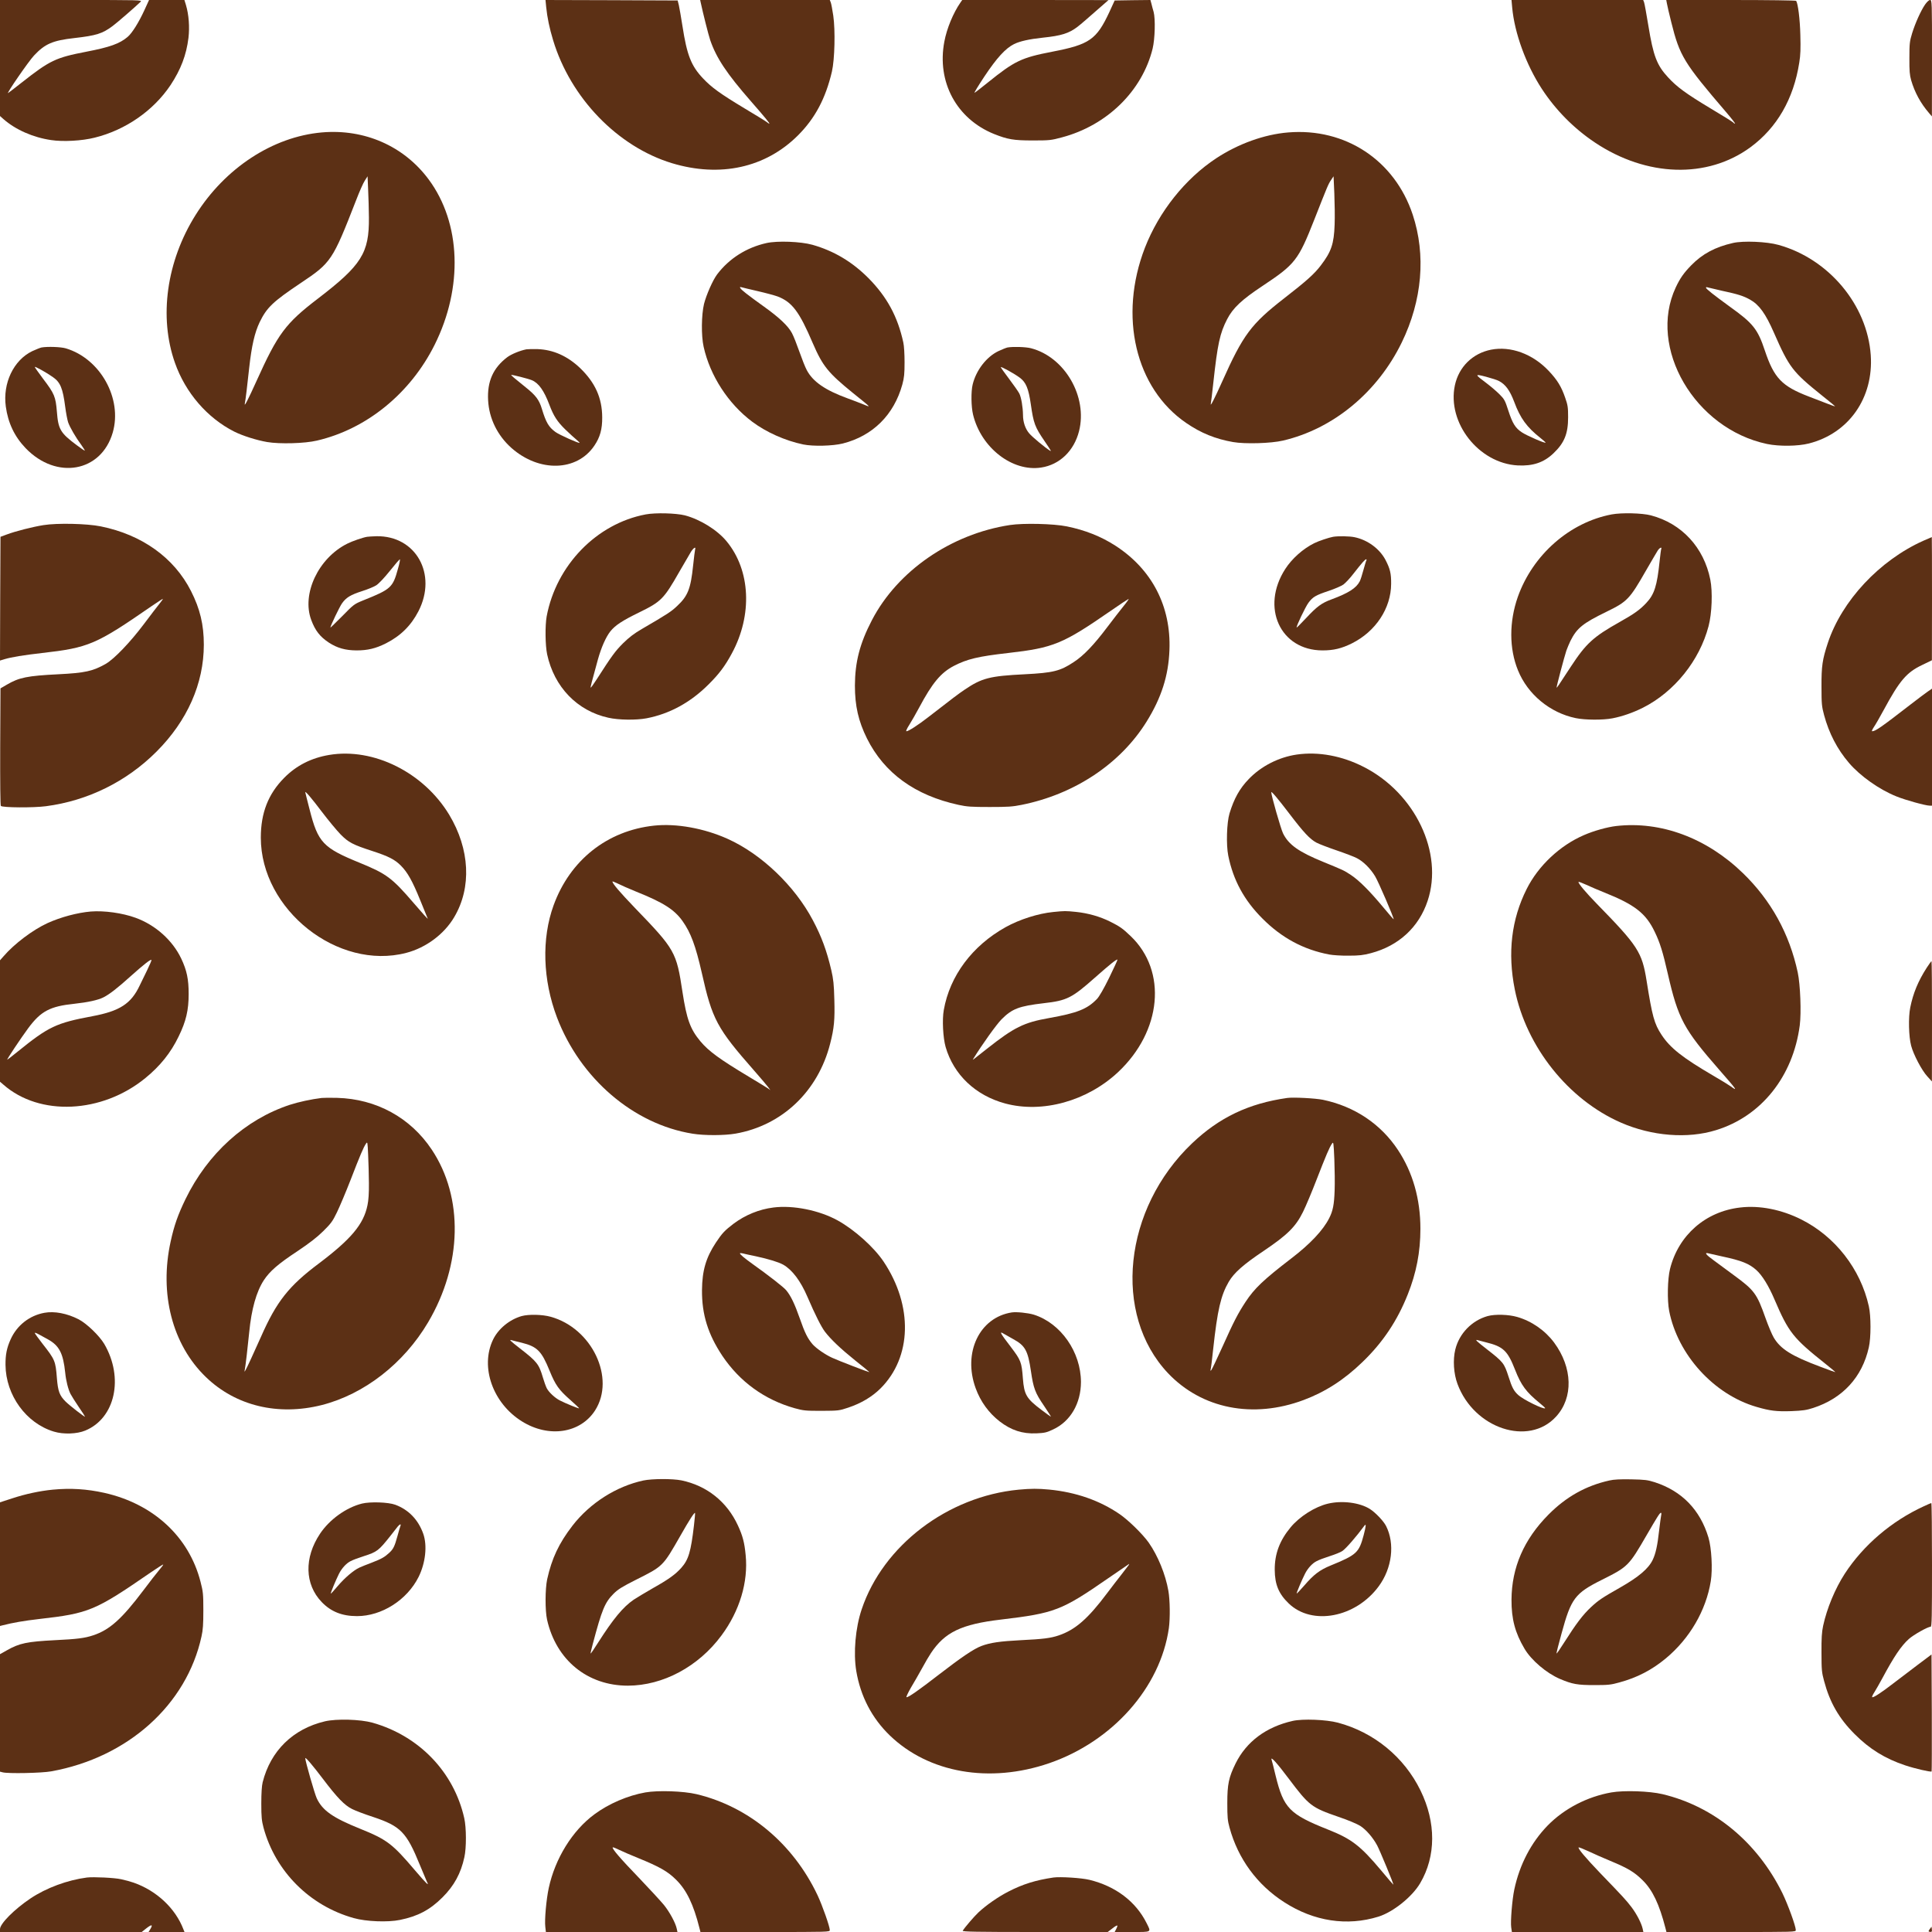
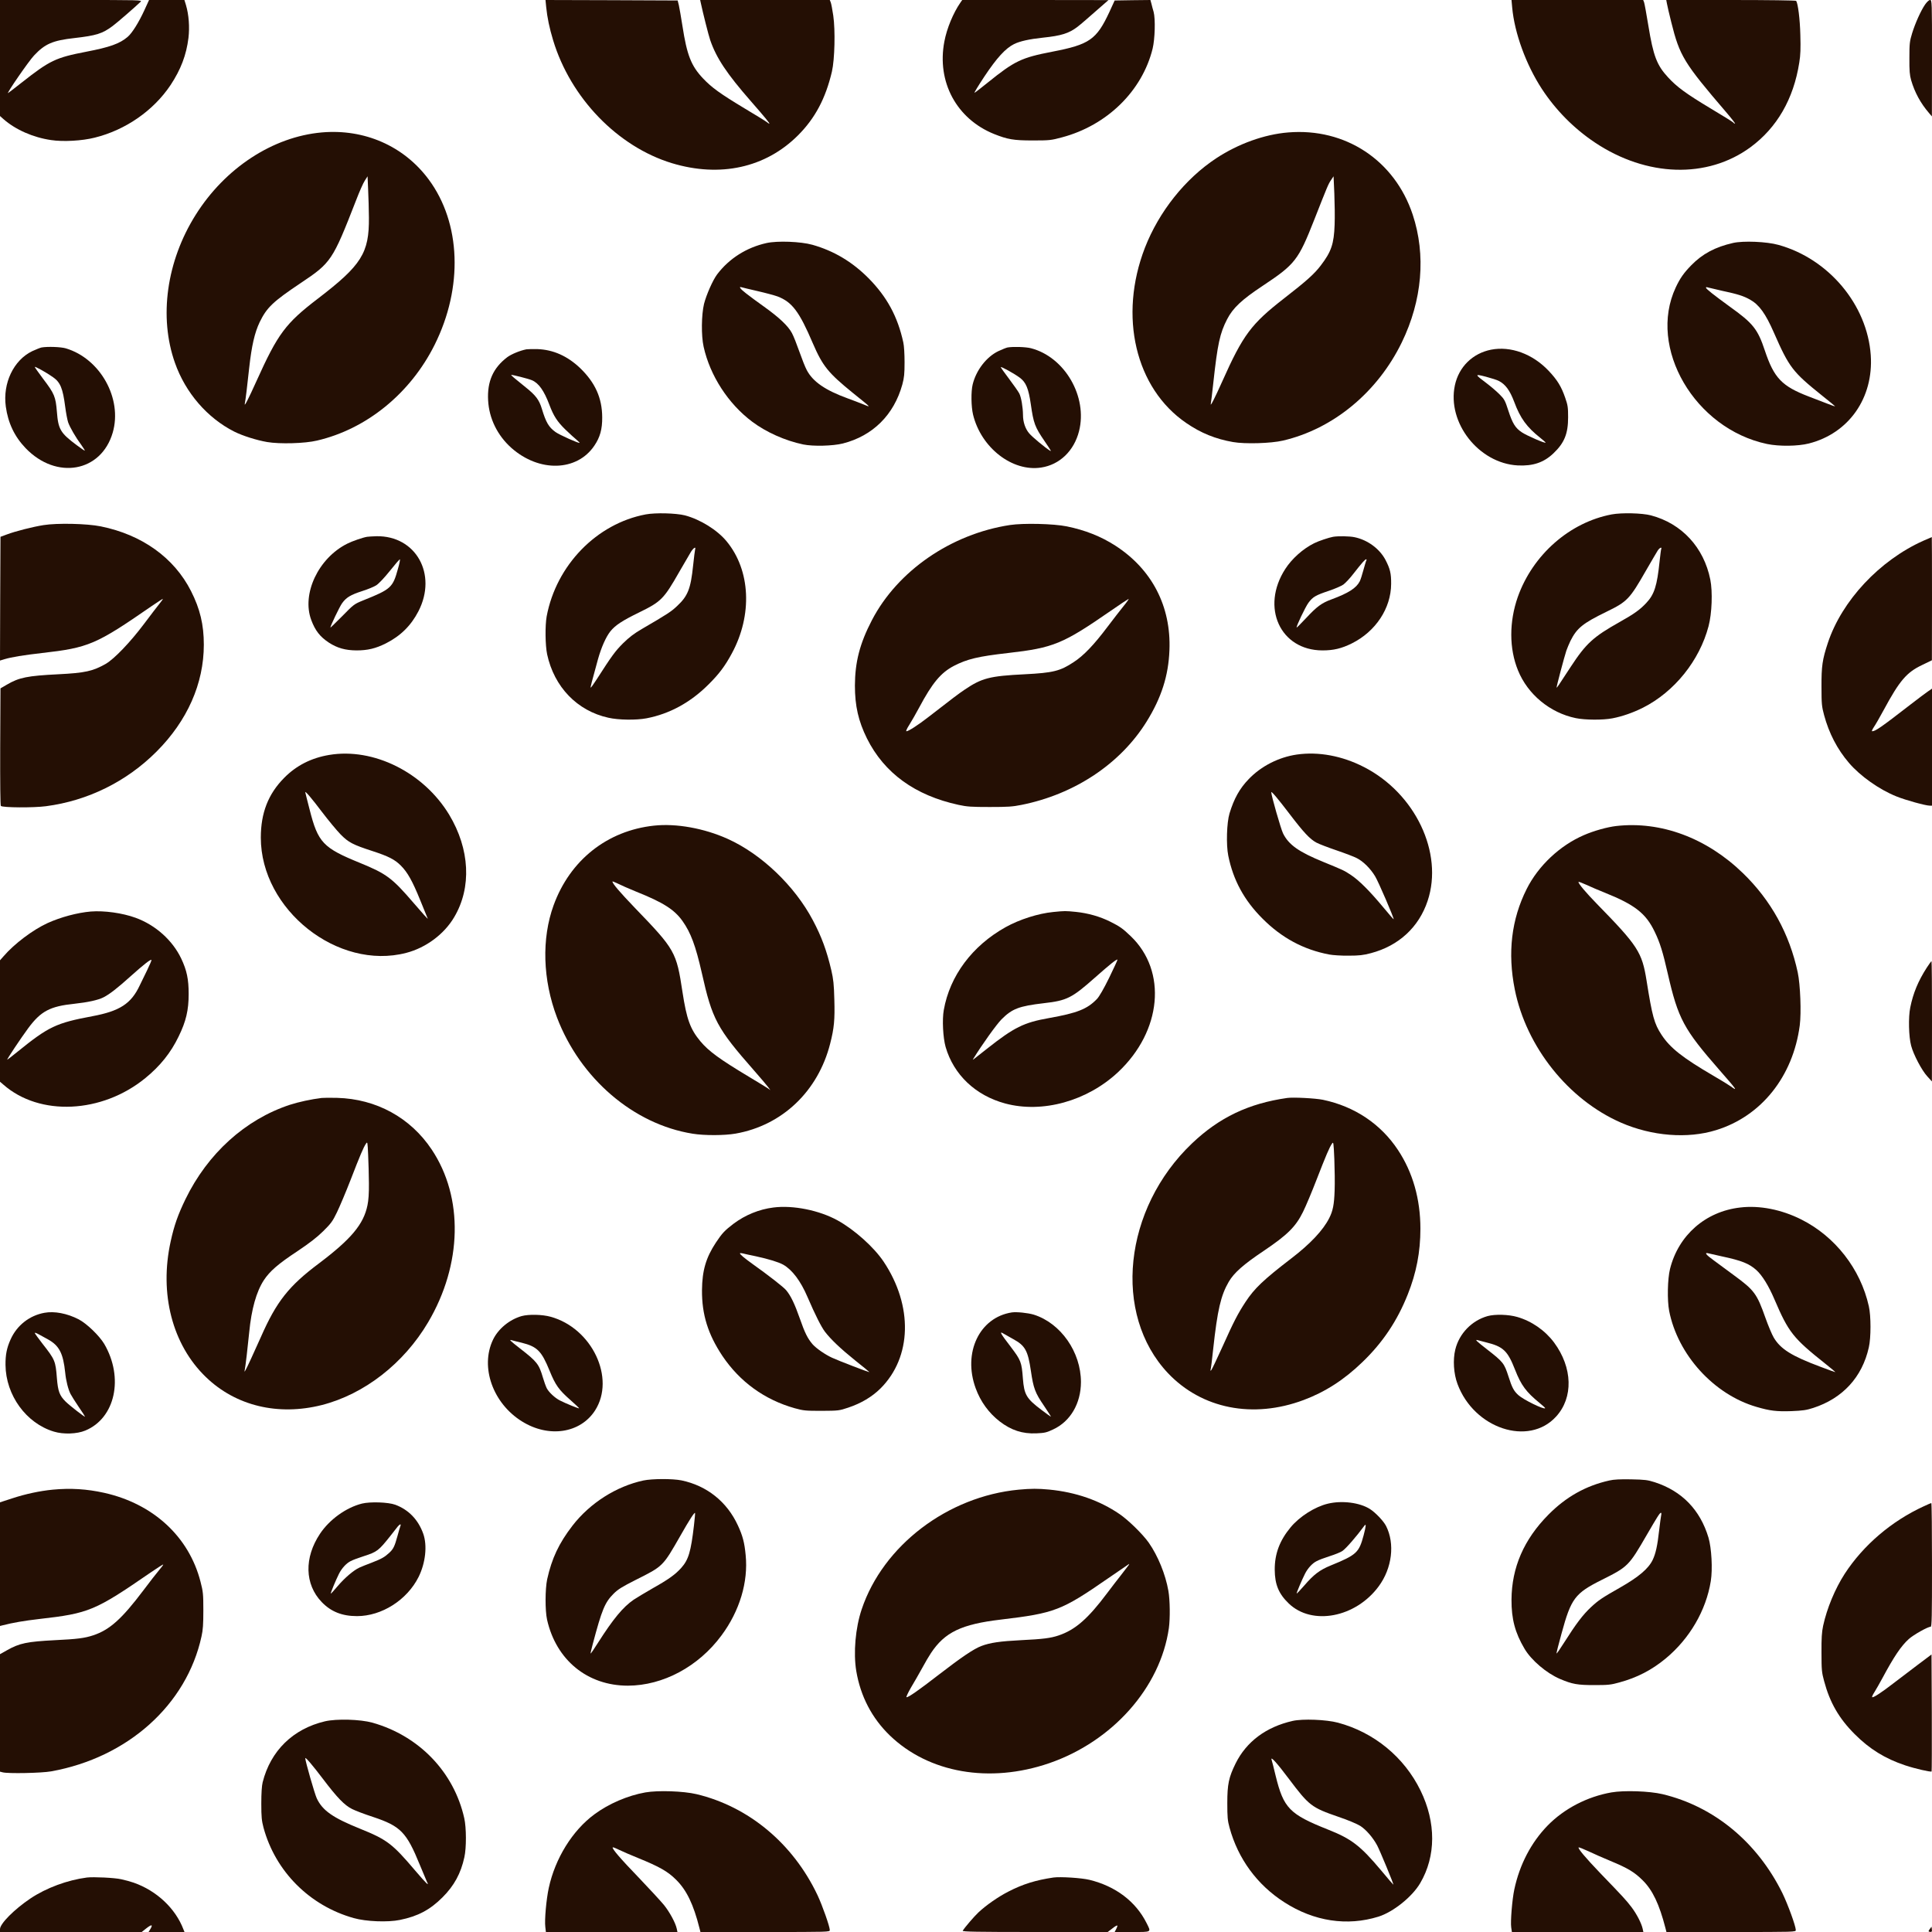
<svg xmlns="http://www.w3.org/2000/svg" version="1.0" width="2000pt" height="2000pt" viewBox="0 0 2000 2000" preserveAspectRatio="xMidYMid meet">
-   <g transform="translate(0,2000) scale(0.1,-0.1)" fill="#5c3015" stroke="none">
+   <g transform="translate(0,2000) scale(0.1,-0.1)" fill="#240f04" stroke="none">
    <path d="M0 19400 l0 -601 36 -32 c125 -110 307 -190 493 -217 124 -19 321 -8 451 25 320 79 609 280 786 545 106 161 163 310 185 488 13 112 4 239 -26 340 l-16 52 -183 0 -183 0 -49 -107 c-58 -126 -127 -237 -174 -276 -81 -69 -185 -106 -425 -152 -320 -62 -377 -89 -672 -321 -70 -55 -133 -104 -139 -107 -24 -14 212 329 268 388 113 121 193 156 418 181 226 26 289 45 395 124 44 32 234 197 290 251 19 19 7 19 -718 19 l-737 0 0 -600z" />
    <path d="M5654 19928 c11 -110 34 -220 72 -345 181 -598 668 -1101 1229 -1272 499 -151 970 -48 1306 288 177 177 286 383 351 660 29 126 36 427 14 579 -9 62 -21 124 -26 137 l-10 25 -671 0 -671 0 7 -32 c20 -95 79 -331 97 -383 64 -186 171 -347 423 -635 147 -168 197 -230 189 -230 -4 0 -15 6 -23 14 -9 8 -114 73 -235 145 -252 152 -338 214 -429 310 -122 129 -166 241 -212 540 -15 95 -32 193 -38 219 l-12 47 -684 3 -684 2 7 -72z" />
    <path d="M9942 19973 c-74 -107 -141 -268 -166 -403 -80 -418 126 -800 514 -957 141 -56 202 -67 400 -67 176 0 191 2 303 32 467 124 831 480 939 919 24 101 30 307 10 381 -7 23 -17 60 -22 82 l-11 40 -185 -2 -185 -3 -55 -120 c-133 -285 -206 -336 -590 -410 -321 -62 -390 -95 -669 -320 -66 -53 -127 -101 -136 -105 -9 -5 37 71 102 169 128 192 217 290 307 335 59 29 155 51 297 66 193 20 271 45 360 113 34 26 102 85 290 250 l30 26 -757 1 -757 0 -19 -27z" />
    <path d="M15654 19923 c24 -266 144 -593 307 -843 144 -220 332 -410 549 -555 536 -358 1164 -377 1611 -49 274 202 446 499 505 876 13 79 15 144 11 288 -4 162 -24 321 -43 351 -3 5 -288 9 -675 9 l-670 0 7 -37 c3 -21 24 -108 45 -193 87 -350 130 -420 567 -930 57 -66 98 -120 93 -120 -5 0 -13 4 -16 10 -3 5 -111 73 -241 150 -251 151 -345 220 -436 319 -116 125 -153 221 -204 534 -20 122 -40 232 -45 245 l-9 22 -681 0 -682 0 7 -77z" />
    <path d="M19929 19954 c-45 -65 -103 -195 -135 -299 -25 -82 -28 -104 -28 -255 -1 -134 3 -177 18 -230 37 -127 98 -239 185 -340 l30 -35 1 603 c0 590 0 602 -20 602 -11 0 -31 -18 -51 -46z" />
    <path d="M3330 18629 c-506 -45 -1000 -368 -1305 -854 -301 -479 -382 -1056 -214 -1531 109 -310 335 -571 614 -712 88 -44 231 -89 341 -108 129 -22 390 -15 515 15 513 119 966 487 1218 991 297 595 273 1261 -61 1712 -257 347 -666 526 -1108 487z m489 -881 c3 -368 -76 -493 -529 -840 -335 -256 -414 -363 -635 -853 -83 -184 -128 -272 -121 -235 9 45 25 182 46 375 25 225 56 361 108 470 74 152 137 212 425 405 315 210 330 233 571 851 35 92 77 187 93 210 l28 44 6 -140 c4 -77 7 -206 8 -287z" />
    <path d="M13335 18629 c-246 -20 -516 -117 -744 -267 -322 -212 -593 -552 -739 -927 -274 -708 -99 -1454 428 -1814 151 -104 305 -166 484 -197 124 -22 394 -14 517 15 520 121 978 499 1230 1016 212 436 252 905 113 1324 -187 562 -697 899 -1289 850z m481 -954 c-7 -200 -34 -280 -144 -424 -67 -88 -149 -161 -382 -342 -338 -263 -422 -375 -638 -859 -77 -172 -126 -268 -118 -230 3 14 15 111 26 215 44 404 68 515 143 660 60 117 152 203 368 346 336 223 369 265 534 684 138 351 145 368 173 410 l27 40 8 -180 c4 -99 6 -243 3 -320z" />
    <path d="M7935 17484 c-207 -46 -387 -160 -511 -324 -45 -59 -112 -212 -136 -306 -27 -113 -30 -328 -4 -444 66 -298 254 -589 502 -775 145 -109 342 -197 529 -236 102 -21 306 -16 410 10 310 79 529 296 616 611 19 71 23 110 23 230 0 83 -5 171 -13 205 -58 267 -169 472 -360 665 -170 171 -359 283 -581 346 -122 34 -362 43 -475 18z m-90 -498 c83 -19 175 -44 205 -55 150 -58 224 -156 364 -484 103 -238 159 -307 419 -518 197 -159 190 -150 92 -110 -27 11 -95 37 -150 57 -233 85 -360 173 -423 292 -17 31 -51 118 -77 192 -26 74 -60 161 -77 192 -39 74 -133 162 -288 273 -69 49 -153 111 -187 138 -62 48 -80 74 -45 63 9 -3 85 -21 167 -40z" />
    <path d="M17941 17485 c-186 -42 -318 -113 -434 -232 -77 -79 -115 -133 -160 -229 -292 -624 197 -1462 945 -1620 125 -26 318 -24 433 5 414 105 671 472 641 914 -36 521 -435 998 -956 1142 -120 34 -364 44 -469 20z m-111 -496 c164 -35 219 -53 287 -91 94 -53 160 -144 247 -343 158 -360 193 -405 498 -650 76 -60 136 -110 135 -112 -2 -1 -36 11 -77 27 -41 16 -129 50 -195 75 -279 107 -360 191 -455 475 -74 223 -122 283 -361 454 -168 122 -249 186 -249 198 0 6 8 7 17 3 10 -3 78 -19 153 -36z" />
    <path d="M430 16403 c-14 -3 -57 -20 -96 -38 -193 -93 -307 -331 -274 -573 23 -170 90 -311 205 -431 319 -332 783 -249 902 161 102 352 -129 766 -486 872 -51 15 -188 20 -251 9z m118 -307 c77 -54 102 -115 127 -307 8 -63 22 -135 30 -160 18 -52 78 -156 138 -237 21 -30 37 -55 35 -57 -2 -2 -39 23 -83 56 -170 127 -192 164 -206 346 -13 157 -25 187 -143 342 -47 63 -86 118 -86 122 0 10 127 -61 188 -105z" />
    <path d="M10430 16403 c-14 -3 -57 -20 -95 -38 -123 -59 -230 -197 -266 -345 -18 -73 -16 -229 4 -312 83 -343 406 -594 705 -548 191 29 340 172 392 376 91 357 -147 768 -497 859 -53 14 -185 18 -243 8z m127 -313 c64 -48 90 -110 114 -275 28 -197 42 -235 142 -381 71 -105 73 -109 56 -99 -44 26 -184 142 -214 178 -41 47 -65 118 -65 191 -1 81 -18 184 -39 224 -11 20 -58 88 -105 150 -47 62 -86 117 -86 121 0 11 141 -67 197 -109z" />
    <path d="M5450 16384 c-67 -13 -156 -50 -198 -81 -147 -111 -210 -252 -199 -448 10 -187 96 -362 240 -491 288 -256 680 -245 860 23 59 87 82 171 81 293 -1 201 -73 360 -230 511 -131 124 -277 189 -439 195 -49 1 -101 0 -115 -2z m-63 -285 c47 -12 101 -27 119 -35 70 -29 126 -108 181 -254 44 -117 82 -175 166 -257 45 -43 97 -91 115 -105 17 -15 32 -29 32 -32 0 -11 -211 83 -250 112 -70 51 -98 99 -141 241 -28 92 -63 138 -164 219 -121 97 -161 131 -152 131 5 1 47 -8 94 -20z" />
    <path d="M15435 16380 c-191 -38 -333 -178 -374 -368 -83 -388 247 -808 650 -830 158 -8 271 30 371 126 112 107 151 202 151 372 0 102 -3 125 -30 202 -40 117 -83 186 -172 280 -166 175 -393 258 -596 218z m80 -323 c69 -35 115 -98 160 -217 63 -170 130 -262 273 -375 28 -22 51 -43 52 -47 0 -12 -194 72 -245 106 -68 45 -97 91 -141 226 -34 106 -41 118 -93 170 -31 31 -90 81 -131 112 -127 95 -127 99 -7 68 56 -15 116 -34 132 -43z" />
    <path d="M6685 14675 c-508 -95 -927 -526 -1026 -1056 -17 -95 -15 -299 5 -393 73 -338 311 -585 634 -656 106 -24 287 -26 394 -6 240 46 456 164 643 351 109 108 171 191 241 321 215 397 194 860 -54 1160 -97 118 -273 227 -432 269 -92 23 -303 29 -405 10z m511 -362 c-3 -10 -12 -85 -21 -168 -25 -240 -54 -314 -165 -418 -62 -59 -101 -84 -365 -238 -81 -47 -132 -86 -196 -149 -80 -80 -116 -129 -273 -374 -31 -48 -59 -87 -61 -84 -4 3 8 50 75 293 35 124 82 231 129 290 51 63 123 110 295 194 231 113 257 139 419 423 52 90 106 182 120 206 27 42 53 57 43 25z" />
    <path d="M16685 14675 c-436 -82 -818 -418 -973 -855 -90 -257 -90 -534 2 -759 101 -250 332 -440 598 -495 96 -20 282 -21 380 -2 103 20 212 58 316 110 325 164 585 487 679 844 35 132 43 357 18 482 -67 334 -296 581 -615 665 -91 24 -302 29 -405 10z m512 -358 c-3 -7 -10 -65 -17 -128 -26 -252 -54 -342 -137 -430 -65 -70 -125 -113 -278 -199 -271 -152 -347 -222 -503 -460 -130 -200 -145 -221 -148 -218 -4 4 80 320 101 383 10 28 29 73 42 100 67 134 129 183 373 302 216 105 240 131 410 428 57 99 112 192 122 208 20 28 44 38 35 14z" />
    <path d="M450 14564 c-113 -18 -290 -63 -380 -97 l-65 -24 -3 -641 -2 -640 46 14 c74 22 195 42 389 64 483 55 558 87 1131 483 62 42 115 77 119 77 4 0 -11 -21 -32 -47 -22 -27 -95 -122 -163 -213 -143 -190 -307 -361 -395 -412 -134 -76 -213 -94 -492 -108 -320 -16 -405 -33 -533 -108 l-65 -38 -3 -604 c-1 -373 1 -607 7 -613 18 -18 336 -20 466 -3 435 57 835 255 1145 565 319 319 490 705 490 1107 0 207 -39 371 -133 556 -175 345 -508 583 -934 669 -142 29 -451 36 -593 13z" />
    <path d="M10455 14565 c-610 -93 -1164 -475 -1429 -985 -126 -242 -175 -434 -176 -677 0 -211 36 -368 125 -548 179 -358 497 -589 948 -687 88 -19 132 -22 322 -22 187 0 236 3 330 22 549 110 1023 425 1294 861 154 248 227 476 237 741 18 454 -182 838 -561 1082 -147 95 -314 161 -502 199 -138 28 -450 35 -588 14z m1178 -837 c-33 -40 -108 -138 -169 -218 -139 -185 -247 -298 -349 -364 -140 -93 -214 -111 -507 -126 -363 -18 -444 -39 -623 -160 -65 -44 -114 -81 -377 -285 -103 -80 -203 -145 -225 -145 -7 0 5 28 31 68 23 37 69 117 101 177 136 255 224 361 360 432 138 71 251 98 560 133 472 54 566 93 1065 438 96 67 179 121 183 122 5 0 -18 -33 -50 -72z" />
    <path d="M3800 14443 c-44 -7 -154 -45 -205 -71 -299 -149 -474 -520 -373 -790 41 -110 90 -173 182 -234 88 -57 171 -80 286 -81 117 0 199 20 305 73 152 77 260 184 337 333 197 384 -27 783 -435 776 -40 -1 -83 -4 -97 -6z m319 -333 c-53 -193 -72 -210 -359 -325 -93 -38 -98 -41 -217 -163 -68 -68 -123 -122 -123 -119 0 17 95 216 121 252 43 60 87 87 208 126 57 18 123 45 146 60 26 17 83 77 140 148 53 67 100 121 104 121 5 0 -4 -45 -20 -100z" />
    <path d="M13800 14443 c-41 -7 -152 -44 -195 -66 -117 -58 -231 -160 -300 -267 -256 -396 -53 -842 385 -843 116 0 198 20 305 73 246 123 405 363 406 616 1 108 -11 156 -58 247 -61 116 -185 208 -321 236 -51 11 -170 13 -222 4z m345 -243 c-4 -6 -17 -51 -31 -101 -13 -49 -30 -102 -38 -117 -36 -70 -117 -122 -293 -187 -101 -37 -151 -74 -260 -191 -54 -57 -98 -102 -100 -100 -8 7 90 213 122 256 45 61 74 78 212 124 62 21 129 50 150 65 21 16 68 65 103 111 90 115 121 150 132 150 5 0 6 -5 3 -10z" />
    <path d="M19910 14402 c-453 -203 -843 -620 -988 -1057 -57 -172 -67 -241 -66 -455 0 -178 3 -204 27 -293 50 -186 136 -353 257 -494 117 -137 315 -277 493 -348 94 -38 301 -95 343 -95 l24 0 0 605 0 606 -44 -30 c-23 -16 -106 -78 -182 -137 -301 -233 -360 -274 -394 -274 -6 0 2 19 18 43 16 23 62 103 102 177 164 304 237 390 398 466 l101 49 1 638 c0 350 -1 637 -2 637 -2 0 -41 -17 -88 -38z" />
    <path d="M3408 12185 c-186 -31 -341 -110 -467 -238 -165 -167 -241 -363 -241 -618 0 -746 797 -1378 1506 -1193 203 53 392 193 496 370 182 307 162 704 -52 1060 -265 438 -783 696 -1242 619z m-75 -590 c67 -88 154 -193 193 -233 82 -83 126 -106 329 -172 166 -54 231 -87 294 -150 70 -70 120 -159 202 -361 39 -96 73 -181 77 -189 3 -8 -62 64 -145 161 -225 262 -281 303 -556 416 -383 156 -435 210 -522 553 -25 96 -45 177 -45 179 0 15 68 -65 173 -204z" />
    <path d="M13425 12189 c-187 -27 -370 -120 -498 -254 -94 -97 -152 -201 -199 -355 -29 -95 -36 -326 -13 -438 51 -253 165 -463 355 -652 198 -199 425 -321 690 -371 36 -7 126 -13 200 -12 112 0 152 5 232 26 287 76 496 268 587 542 165 496 -128 1112 -658 1384 -227 117 -472 162 -696 130z m-80 -609 c150 -197 214 -266 283 -303 26 -14 120 -50 208 -80 88 -30 183 -66 211 -81 65 -33 140 -107 188 -187 33 -53 199 -439 192 -445 -1 -2 -50 54 -107 123 -143 172 -252 280 -335 335 -74 49 -76 49 -285 135 -255 104 -360 178 -418 296 -23 47 -122 392 -122 426 0 15 70 -68 185 -219z" />
    <path d="M6770 11453 c-484 -52 -869 -357 -1039 -824 -126 -346 -113 -772 35 -1162 241 -632 792 -1105 1404 -1203 123 -20 330 -19 445 1 483 85 854 439 979 932 41 160 49 247 43 456 -4 158 -10 211 -31 302 -48 205 -102 351 -192 520 -188 355 -532 684 -881 841 -244 110 -533 162 -763 137z m-185 -683 c280 -112 395 -185 480 -304 86 -121 136 -256 200 -537 108 -483 157 -574 542 -1012 68 -78 134 -155 146 -172 l22 -30 -25 18 c-14 9 -101 63 -195 119 -305 183 -419 266 -505 369 -105 126 -142 229 -185 510 -63 416 -76 439 -495 873 -156 163 -230 249 -230 271 0 3 26 -8 58 -23 31 -16 116 -53 187 -82z" />
    <path d="M16730 11449 c-93 -11 -230 -49 -333 -94 -249 -107 -473 -318 -593 -558 -158 -314 -199 -661 -123 -1040 119 -594 554 -1140 1098 -1378 320 -140 690 -170 986 -78 468 144 796 555 866 1084 17 132 6 423 -21 549 -86 400 -276 745 -567 1027 -376 365 -850 541 -1313 488z m-120 -689 c313 -125 428 -215 519 -405 55 -113 85 -211 136 -435 107 -467 165 -574 533 -995 182 -208 197 -228 117 -170 -16 12 -97 62 -180 110 -318 186 -446 287 -535 423 -75 114 -96 190 -155 562 -47 293 -89 358 -511 790 -116 119 -194 211 -194 230 0 5 37 -9 83 -30 45 -21 129 -57 187 -80z" />
    <path d="M940 10564 c-140 -12 -311 -58 -446 -119 -152 -69 -346 -215 -456 -343 l-38 -43 0 -629 0 -628 35 -30 c375 -330 1020 -300 1470 68 154 126 263 262 344 430 77 157 104 273 104 440 0 154 -19 244 -77 367 -90 189 -266 347 -472 422 -137 50 -326 76 -464 65z m582 -610 c-27 -54 -61 -125 -76 -156 -89 -189 -207 -265 -491 -318 -374 -70 -452 -107 -773 -367 -56 -46 -105 -83 -107 -83 -8 0 143 226 217 326 131 177 226 227 478 253 138 15 245 38 300 66 64 32 149 99 281 218 134 120 212 182 217 169 1 -5 -19 -53 -46 -108z" />
    <path d="M10903 10559 c-155 -15 -350 -77 -493 -157 -345 -192 -578 -504 -640 -858 -18 -99 -8 -287 19 -382 83 -287 309 -502 616 -585 386 -104 848 24 1169 324 453 425 511 1046 130 1409 -85 81 -110 98 -211 149 -106 53 -229 88 -354 101 -110 11 -116 11 -236 -1z m579 -681 c-56 -114 -104 -197 -127 -220 -100 -104 -204 -145 -496 -197 -261 -46 -361 -96 -641 -317 -163 -129 -153 -122 -142 -104 91 148 238 353 291 407 110 111 182 138 439 168 238 27 290 53 529 265 156 138 225 193 233 186 2 -3 -37 -87 -86 -188z" />
    <path d="M19946 9983 c-90 -140 -141 -264 -171 -412 -21 -101 -16 -303 9 -396 24 -92 110 -255 166 -316 l49 -54 1 623 c0 342 -2 622 -5 622 -3 0 -25 -30 -49 -67z" />
    <path d="M3330 8634 c-108 -13 -237 -41 -330 -71 -461 -152 -850 -504 -1080 -977 -78 -161 -117 -271 -153 -436 -120 -543 17 -1071 365 -1406 309 -298 747 -403 1199 -289 439 112 848 429 1101 857 353 598 368 1292 37 1788 -221 331 -574 524 -979 535 -69 2 -141 1 -160 -1z m489 -882 c1 -105 -4 -177 -15 -229 -40 -197 -170 -351 -504 -603 -311 -233 -438 -394 -599 -760 -66 -148 -148 -327 -160 -345 -12 -19 -12 -18 -7 5 7 33 32 246 46 390 23 238 74 419 151 537 61 93 148 169 347 300 128 86 202 143 268 208 81 80 97 102 142 195 28 58 92 209 141 335 99 257 134 338 159 375 16 24 17 21 23 -115 4 -77 7 -209 8 -293z" />
    <path d="M13325 8634 c-400 -57 -703 -202 -984 -469 -712 -677 -826 -1770 -250 -2380 350 -369 880 -474 1404 -278 222 83 419 209 609 393 210 202 360 426 469 700 89 223 131 439 131 680 0 307 -79 584 -232 815 -178 270 -451 452 -777 520 -77 16 -308 28 -370 19z m491 -959 c-5 -146 -18 -210 -56 -285 -63 -125 -196 -267 -395 -419 -285 -219 -379 -308 -471 -448 -80 -122 -122 -203 -239 -464 -58 -128 -110 -237 -116 -243 -9 -8 -10 -7 -7 5 3 8 16 105 27 215 44 404 79 554 161 695 55 94 153 180 362 320 245 165 331 250 406 402 30 60 94 213 143 340 96 247 130 327 157 367 16 24 17 18 25 -160 4 -102 6 -248 3 -325z" />
    <path d="M8007 7500 c-148 -18 -293 -78 -412 -167 -93 -71 -119 -98 -184 -196 -103 -156 -142 -289 -144 -492 -2 -253 62 -457 211 -681 181 -269 437 -454 749 -542 91 -25 112 -27 278 -27 175 1 182 2 275 33 135 45 247 112 335 199 325 324 338 855 32 1313 -100 149 -301 330 -477 427 -189 104 -460 159 -663 133z m-182 -505 c137 -30 234 -60 283 -87 93 -53 180 -168 251 -334 81 -188 142 -308 180 -359 62 -81 162 -176 316 -300 80 -63 145 -117 145 -119 0 -5 -321 118 -387 149 -70 32 -163 96 -201 139 -51 59 -81 119 -132 266 -53 151 -93 235 -141 293 -27 33 -181 153 -351 274 -83 60 -128 97 -128 108 0 4 12 4 28 0 15 -4 77 -18 137 -30z" />
    <path d="M18015 7500 c-360 -41 -640 -287 -727 -636 -26 -104 -30 -325 -9 -434 89 -455 463 -866 904 -994 140 -41 207 -49 361 -44 118 5 155 10 226 33 305 99 507 318 576 627 23 99 23 327 0 426 -86 386 -349 723 -701 899 -204 102 -430 147 -630 123z m-190 -506 c203 -43 283 -75 357 -142 60 -54 127 -162 187 -303 147 -343 193 -401 529 -668 56 -45 102 -83 102 -85 0 -2 -71 23 -157 56 -296 111 -410 182 -481 301 -18 30 -57 122 -86 204 -89 251 -114 286 -327 442 -68 50 -161 118 -206 152 -86 62 -104 87 -55 74 15 -4 77 -18 137 -31z" />
    <path d="M460 6410 c-155 -28 -285 -130 -350 -275 -40 -88 -54 -159 -53 -265 3 -313 214 -604 501 -690 98 -30 239 -25 325 11 310 128 401 546 196 897 -51 85 -180 210 -264 254 -120 62 -252 87 -355 68z m38 -276 c116 -65 156 -144 177 -344 8 -83 31 -173 55 -220 11 -21 48 -80 84 -133 37 -53 66 -99 66 -102 0 -9 -160 115 -201 156 -63 63 -79 106 -90 242 -14 179 -19 191 -150 358 -43 56 -79 105 -79 110 0 6 20 -2 45 -16 25 -14 66 -37 93 -51z" />
    <path d="M10475 6414 c-335 -51 -510 -416 -375 -785 50 -138 136 -256 248 -343 121 -93 237 -130 380 -124 86 4 106 8 175 41 178 83 286 268 287 489 0 312 -209 611 -489 699 -61 18 -175 30 -226 23z m15 -277 c123 -67 151 -119 182 -330 26 -178 43 -225 135 -359 40 -60 73 -111 73 -113 0 -3 -45 28 -99 70 -156 117 -179 158 -192 324 -13 171 -20 189 -126 329 -112 146 -121 165 -72 135 19 -11 63 -36 99 -56z" />
    <path d="M5400 6376 c-126 -36 -243 -132 -297 -246 -134 -282 -1 -657 300 -844 277 -173 604 -124 757 113 214 334 -31 852 -460 970 -86 24 -227 27 -300 7z m1 -276 c160 -40 205 -85 288 -289 61 -150 96 -199 218 -306 50 -44 90 -82 88 -84 -4 -4 -140 51 -198 81 -52 26 -115 85 -137 127 -10 20 -28 70 -40 111 -41 140 -62 165 -237 301 -103 80 -118 95 -85 85 9 -3 56 -15 103 -26z" />
    <path d="M15400 6376 c-164 -46 -295 -181 -335 -347 -26 -106 -17 -249 23 -356 171 -461 736 -649 1020 -338 181 197 172 507 -20 767 -93 125 -232 222 -382 265 -89 26 -229 30 -306 9z m-20 -271 c181 -44 226 -86 304 -285 63 -161 115 -230 253 -343 35 -28 61 -52 58 -55 -14 -15 -224 88 -276 135 -48 43 -67 79 -103 193 -45 139 -54 150 -223 282 -107 83 -129 104 -97 95 11 -3 48 -13 84 -22z" />
    <path d="M6660 4674 c-282 -61 -553 -234 -734 -468 -141 -183 -214 -339 -262 -556 -21 -100 -22 -320 -1 -416 94 -419 418 -684 837 -684 363 1 730 197 968 519 189 254 279 555 251 833 -12 129 -31 200 -80 306 -113 246 -321 412 -584 467 -93 19 -305 18 -395 -1z m524 -464 c-32 -273 -56 -356 -132 -441 -60 -67 -130 -118 -292 -209 -80 -46 -170 -100 -200 -120 -111 -76 -213 -200 -369 -445 -40 -64 -75 -114 -77 -113 -2 2 8 46 22 98 95 358 125 431 216 522 46 46 87 71 229 143 285 143 279 137 464 460 90 159 143 241 150 233 2 -2 -3 -59 -11 -128z" />
    <path d="M16660 4674 c-243 -54 -448 -169 -630 -353 -255 -257 -381 -548 -383 -881 -1 -200 37 -343 135 -508 70 -119 228 -253 366 -312 129 -55 183 -64 357 -64 143 0 171 3 257 27 185 50 337 129 482 249 248 206 417 497 466 800 20 124 8 343 -24 451 -86 287 -275 482 -556 573 -75 24 -103 27 -245 30 -114 2 -179 -1 -225 -12z m537 -356 c-3 -13 -13 -86 -22 -163 -17 -156 -36 -239 -66 -302 -44 -92 -146 -178 -339 -288 -187 -106 -225 -132 -302 -204 -83 -78 -152 -169 -277 -366 -40 -64 -75 -114 -78 -112 -2 3 21 96 52 207 99 364 138 416 418 556 270 135 278 143 464 464 108 186 135 230 147 230 4 0 6 -10 3 -22z" />
    <path d="M545 4579 c-133 -13 -284 -45 -422 -91 l-123 -40 0 -640 0 -640 28 7 c105 27 221 47 377 65 517 59 577 84 1158 484 70 48 127 84 127 80 0 -4 -19 -30 -43 -58 -24 -28 -98 -123 -164 -211 -222 -294 -347 -407 -519 -464 -88 -29 -165 -39 -394 -50 -290 -15 -368 -31 -497 -104 l-73 -41 0 -608 0 -608 27 -7 c55 -15 403 -8 503 10 793 143 1402 689 1556 1397 15 66 19 126 19 270 0 170 -3 194 -29 295 -119 466 -488 807 -996 921 -180 40 -348 51 -535 33z" />
    <path d="M10545 4579 c-736 -70 -1404 -579 -1625 -1239 -65 -193 -87 -450 -56 -638 44 -262 162 -488 347 -667 403 -389 1033 -499 1649 -288 657 226 1152 784 1240 1398 14 103 12 290 -5 387 -30 171 -108 362 -203 498 -62 88 -211 234 -302 296 -206 141 -451 227 -729 254 -117 11 -186 11 -316 -1z m1139 -781 c-5 -7 -40 -53 -79 -103 -39 -49 -103 -133 -143 -186 -199 -266 -331 -381 -503 -439 -83 -28 -162 -38 -389 -49 -217 -11 -320 -26 -410 -60 -78 -29 -204 -114 -440 -296 -212 -164 -314 -235 -336 -235 -6 0 14 44 45 98 32 53 84 144 116 202 31 58 73 129 92 157 143 216 315 299 723 347 561 67 628 93 1115 430 116 80 211 145 213 146 2 0 0 -6 -4 -12z" />
    <path d="M3747 4435 c-164 -41 -336 -165 -434 -312 -166 -248 -159 -524 17 -707 96 -100 211 -146 366 -146 255 0 517 166 637 405 72 145 92 326 48 449 -52 145 -152 248 -289 299 -74 27 -259 33 -345 12z m398 -232 c-4 -10 -18 -57 -31 -106 -29 -105 -42 -133 -86 -173 -48 -44 -78 -61 -181 -101 -51 -19 -108 -42 -127 -51 -59 -27 -152 -106 -224 -191 -38 -45 -70 -80 -72 -78 -4 4 54 144 85 205 29 58 77 110 122 132 20 11 82 34 136 51 137 44 153 57 274 209 32 41 67 85 76 97 22 27 38 30 28 6z" />
    <path d="M13746 4434 c-134 -32 -293 -133 -385 -244 -114 -137 -166 -275 -165 -440 1 -153 41 -249 145 -349 241 -232 692 -147 931 177 139 188 170 442 76 626 -27 52 -109 138 -167 175 -106 67 -289 90 -435 55z m370 -328 c-48 -179 -72 -202 -341 -312 -113 -46 -176 -94 -272 -206 -42 -48 -78 -86 -80 -84 -4 4 54 141 86 204 29 58 77 110 122 132 20 11 81 34 135 51 54 17 113 41 130 53 38 26 145 149 229 263 19 25 16 -6 -9 -101z" />
    <path d="M19915 4407 c-334 -153 -626 -403 -818 -698 -101 -156 -185 -359 -224 -539 -14 -66 -18 -128 -17 -280 0 -178 3 -204 27 -292 59 -222 154 -387 316 -549 153 -154 316 -255 524 -324 102 -34 264 -71 273 -63 2 3 3 276 2 608 l-3 603 -145 -109 c-80 -60 -192 -146 -250 -190 -118 -91 -198 -144 -217 -144 -8 0 0 20 21 53 18 28 54 93 81 142 121 226 195 336 275 408 49 44 196 127 226 127 12 0 14 102 14 640 0 352 -3 640 -7 640 -5 0 -40 -15 -78 -33z" />
    <path d="M3364 2181 c-331 -78 -563 -305 -645 -631 -9 -36 -14 -112 -14 -220 0 -140 4 -178 23 -250 123 -453 477 -808 934 -936 127 -36 352 -45 478 -19 186 38 311 104 441 234 120 120 190 248 226 415 22 96 21 307 -1 404 -107 478 -468 853 -951 989 -126 35 -370 42 -491 14z m-21 -596 c147 -194 223 -273 302 -312 33 -17 131 -54 217 -82 285 -95 346 -157 484 -496 34 -83 67 -161 73 -174 29 -54 -4 -22 -122 116 -235 277 -291 320 -572 433 -280 113 -387 188 -446 314 -22 47 -118 382 -119 415 0 17 80 -78 183 -214z" />
    <path d="M13381 2185 c-274 -62 -478 -214 -590 -440 -71 -144 -86 -215 -86 -410 0 -146 3 -182 23 -254 88 -323 286 -593 567 -773 307 -198 650 -250 975 -149 152 48 349 205 432 347 164 279 165 628 3 959 -169 346 -481 602 -855 702 -120 32 -365 42 -469 18z m-42 -595 c213 -283 236 -301 517 -398 101 -34 192 -73 226 -94 60 -39 129 -118 174 -201 27 -50 175 -407 168 -407 -2 0 -59 66 -127 148 -215 256 -306 326 -551 423 -397 158 -458 221 -540 554 -20 83 -39 159 -43 170 -11 38 56 -35 176 -195z" />
    <path d="M6681 1445 c-182 -32 -380 -117 -528 -227 -227 -167 -406 -456 -472 -761 -26 -120 -45 -333 -36 -404 l6 -53 681 0 681 0 -7 33 c-12 59 -72 171 -133 247 -34 41 -150 167 -258 280 -193 200 -283 305 -272 316 3 3 31 -8 63 -24 33 -16 122 -55 199 -86 224 -91 309 -140 395 -226 108 -107 179 -255 240 -497 l11 -43 669 0 c660 0 670 0 670 20 0 36 -77 255 -127 361 -253 534 -712 917 -1253 1046 -135 32 -398 41 -529 18z" />
    <path d="M16681 1445 c-250 -44 -487 -167 -658 -341 -172 -176 -292 -405 -347 -664 -22 -102 -41 -334 -32 -392 l7 -48 680 0 681 0 -7 33 c-13 58 -61 151 -114 222 -59 77 -84 104 -325 354 -156 163 -234 256 -224 267 3 2 47 -15 99 -39 52 -25 155 -70 229 -101 182 -75 251 -117 336 -202 102 -101 171 -247 234 -491 l11 -43 669 0 c660 0 670 0 670 20 0 41 -82 266 -139 383 -261 528 -708 897 -1241 1024 -135 32 -398 41 -529 18z" />
    <path d="M900 564 c-201 -26 -421 -107 -585 -217 -167 -112 -315 -261 -315 -317 l0 -30 734 0 733 0 44 35 c57 45 74 45 48 0 l-21 -35 186 0 186 0 -11 27 c-83 218 -278 401 -516 484 -32 11 -89 27 -128 35 -69 16 -288 26 -355 18z" />
    <path d="M10905 564 c-183 -27 -316 -68 -467 -146 -105 -54 -228 -139 -310 -216 -43 -40 -144 -158 -162 -189 -6 -10 146 -13 747 -13 l754 0 47 36 c25 21 49 34 52 31 3 -3 -2 -19 -11 -36 l-16 -31 181 0 c207 0 198 -5 149 93 -112 223 -320 381 -591 447 -81 20 -302 34 -373 24z" />
    <path d="M19977 30 c-16 -22 -16 -25 -1 -28 21 -5 26 2 22 30 l-3 23 -18 -25z" />
  </g>
</svg>
